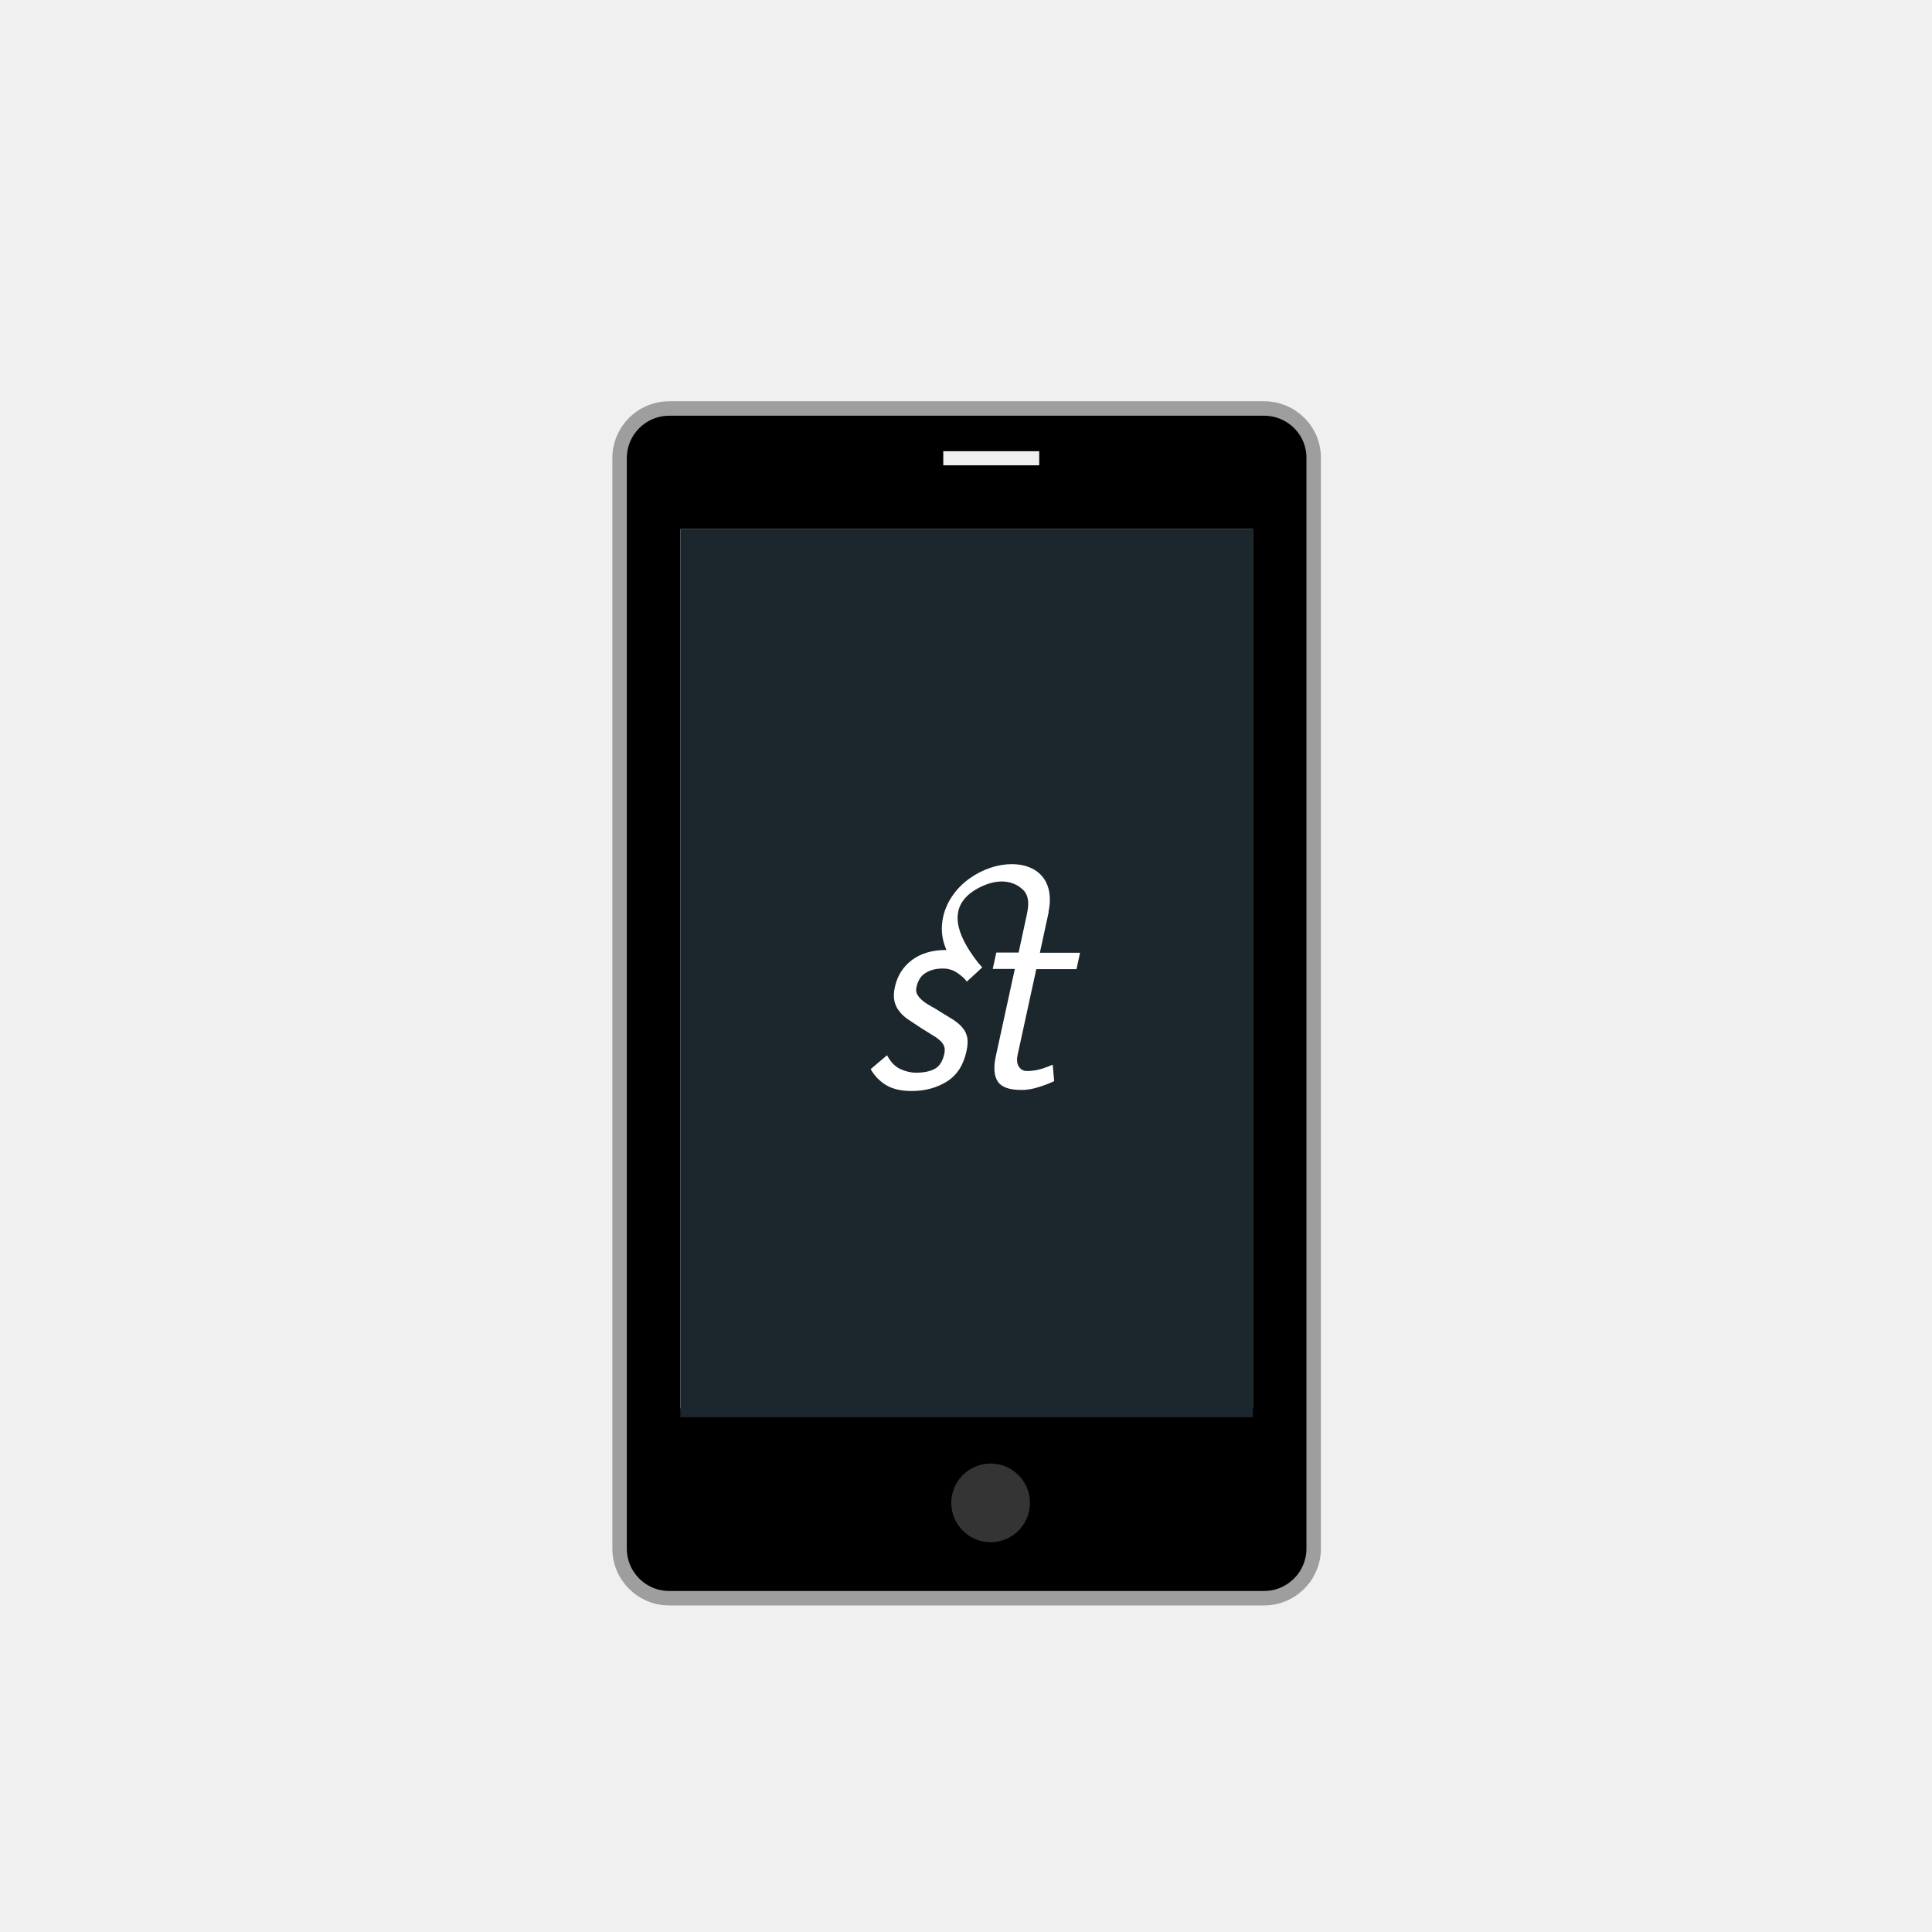
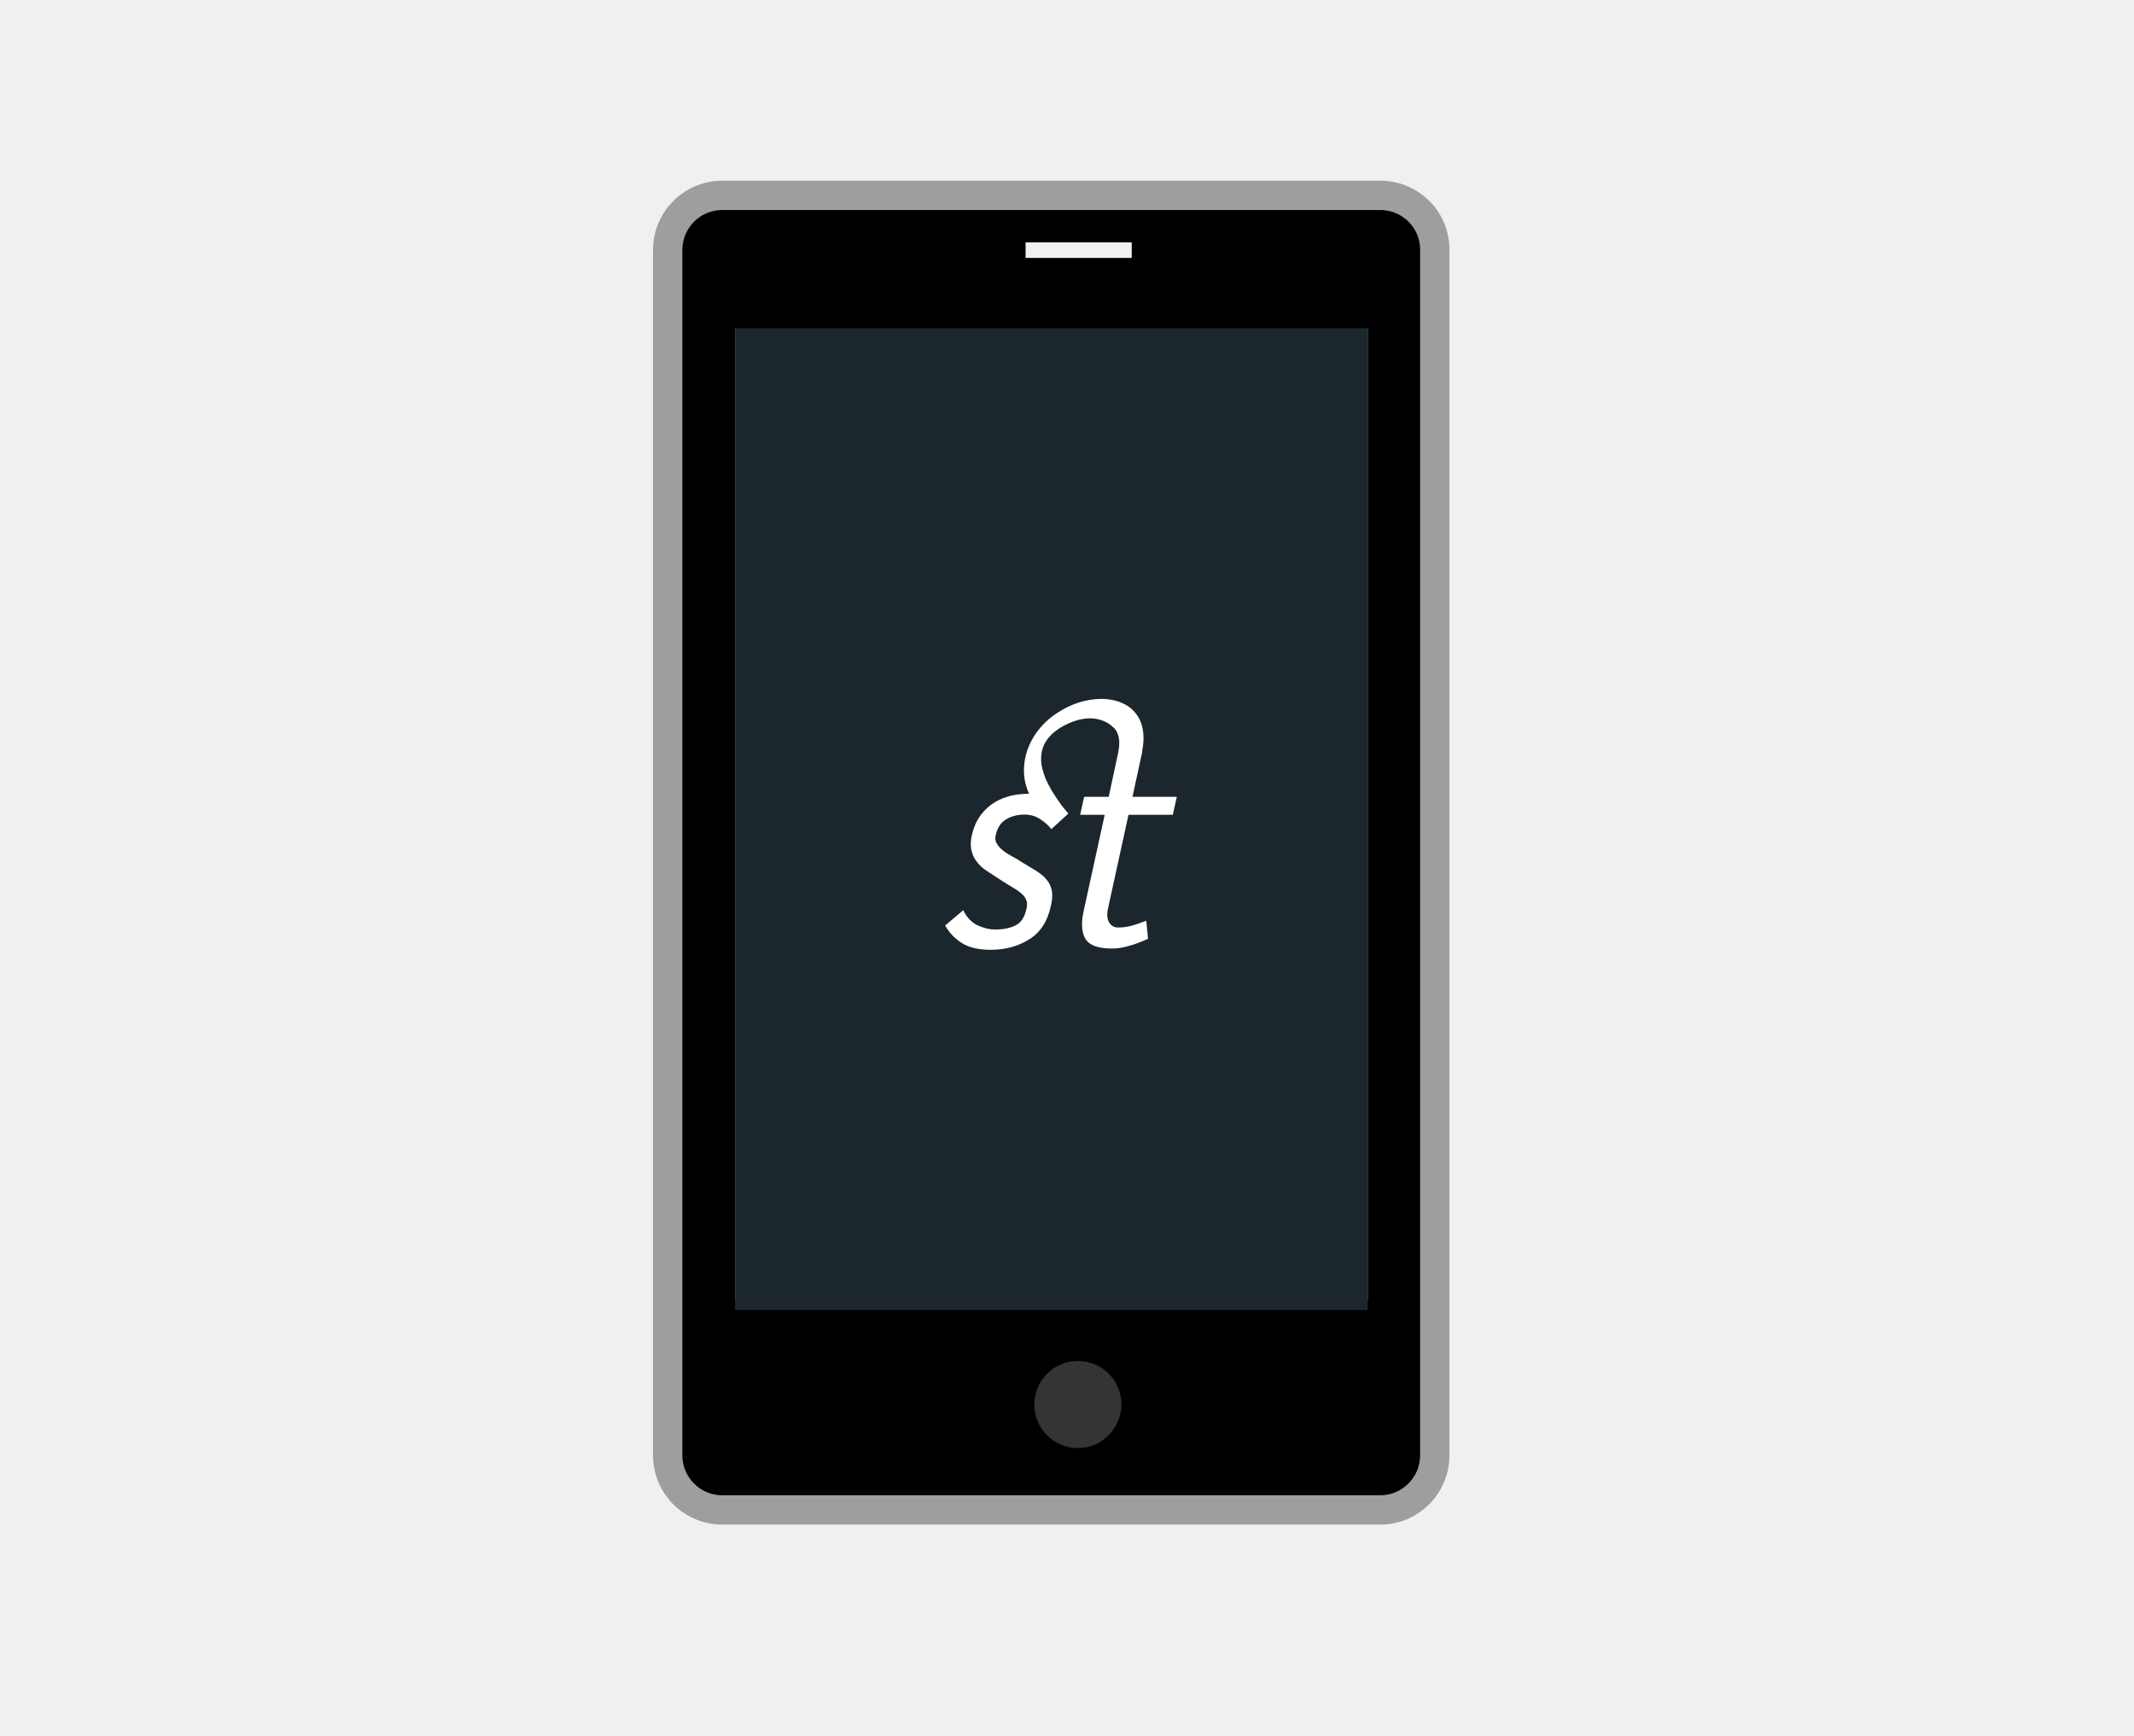
- <svg xmlns="http://www.w3.org/2000/svg" version="1.1" x="0px" y="0px" viewBox="-3985.9 -1380 918 918" enable-background="new -3985.9 -1380 918 918" xml:space="preserve">
+ <svg xmlns="http://www.w3.org/2000/svg" version="1.1" id="Layer_1" x="0px" y="0px" viewBox="-54.2 -135.2 852.1 693.1" enable-background="new -54.2 -135.2 852.1 693.1" xml:space="preserve">
  <g id="Layer_2" display="none">
</g>
-   <g id="Layer_1">
-     <circle fill="#343435" cx="-3515.2" cy="-666.1" r="23.4" />
-     <path d="M-3385.9-1185.9h-282.6c-13.1,0-23.6,10.6-23.6,23.6v518.1c0,13.1,10.6,23.6,23.6,23.6h282.6c13.1,0,23.6-10.6,23.6-23.6   v-518.1C-3362.2-1175.4-3372.8-1185.9-3385.9-1185.9z M-3537.7-1165.6h45.6v6.7h-45.6V-1165.6z M-3515.2-647.2   c-10.3,0-18.7-8.4-18.7-18.7s8.4-18.7,18.7-18.7c10.3,0,18.7,8.4,18.7,18.7C-3496.5-655.6-3504.9-647.2-3515.2-647.2z    M-3390.6-710.8h-272v-417.8h272V-710.8z" />
-     <path fill="none" stroke="#9E9E9E" stroke-width="6.876" stroke-miterlimit="10" d="M-3385.3-1185.9h-282.6   c-13.1,0-23.6,10.6-23.6,23.6v518.1c0,13.1,10.6,23.6,23.6,23.6h282.6c13.1,0,23.6-10.6,23.6-23.6v-518.1   C-3361.6-1175.4-3372.2-1185.9-3385.3-1185.9z" />
-     <rect x="-3662.6" y="-1128.6" fill="#1C262D" width="272" height="422" />
-     <path fill="#FFFFFF" d="M-3492.6-871.7c-1.8,0.4-3.6,0.6-5.4,0.6c-1.6,0-2.9-0.7-3.8-2.1c-0.9-1.4-1.1-3.3-0.5-5.9l8.8-40.4h19.1   l1.7-7.8h-19.1l4.2-19.4h-0.1c1.5-7.2,0.3-13.1-3.1-17c-3.4-4-8.8-5.7-14.3-5.7c-6.6,0-13.7,2.3-19.8,6.6   c-6.1,4.2-11.2,10.8-12.9,18.6c-1.1,5.4-0.7,10.3,1.6,15.6c-0.1,0-0.2,0-0.3,0c-6.4,0-11.8,1.6-16,4.7c-4.3,3.2-7,7.5-8.2,12.9   c-0.6,2.6-0.6,4.9-0.2,6.7c0.4,1.8,1.2,3.5,2.4,4.9c1.1,1.5,2.6,2.8,4.4,4c1.8,1.2,3.8,2.5,5.9,3.9c1.7,1.1,3.3,2.1,4.8,3   c1.5,0.9,2.8,1.7,3.8,2.6c1,0.8,1.8,1.8,2.2,2.8c0.5,1,0.5,2.3,0.2,3.8c-0.8,3.6-2.3,6-4.6,7.2c-2.3,1.2-5.2,1.8-8.9,1.8   c-2.4,0-4.9-0.6-7.3-1.7c-2.5-1.1-4.7-3.3-6.4-6.6l-7.8,6.6c1.9,3.4,4.5,5.9,7.5,7.7c3.1,1.8,7.1,2.7,12,2.7   c6.3,0,11.9-1.5,16.7-4.5c4.8-3,7.9-7.8,9.3-14.3c0.6-2.6,0.7-4.9,0.4-6.6c-0.4-1.8-1.1-3.4-2.3-4.7c-1.1-1.4-2.6-2.6-4.4-3.8   c-1.8-1.1-3.9-2.4-6.2-3.8c-1.2-0.8-2.5-1.6-4-2.4c-1.4-0.8-2.8-1.6-3.9-2.5c-1.2-0.9-2.1-1.9-2.8-3c-0.7-1.1-0.9-2.4-0.5-3.9   c0.7-3.1,2.1-5.3,4.3-6.6c2.2-1.4,4.9-2.1,8.2-2.1c2.4,0,4.6,0.6,6.6,1.9c2,1.3,3.6,2.7,4.8,4.3l7.3-6.7c-0.5-0.7-1.2-1.4-1.8-2.1   c-0.9-1.1-1.7-2.2-2.4-3.2l0,0c-9.1-12.7-11.7-25,2.5-32.5c9.9-5.2,16.7-2.8,20.2,0.1c0,0,0,0,0,0c0.2,0.1,0.3,0.3,0.4,0.4   c0.3,0.3,0.7,0.5,1,0.9c1.6,1.9,2.6,4.9,1.5,10.2l-0.2,1.1h0l-3.9,18h-10.6l-1.7,7.8h10.5l-9,41.3c-1.2,5.4-0.9,9.5,0.9,12.2   c1.8,2.7,5.5,4,11.3,4c2.5,0,5.1-0.4,7.9-1.3c2.7-0.8,5.3-1.8,7.6-2.9l-0.7-7.8C-3488.6-872.9-3490.8-872.1-3492.6-871.7" />
+   <g id="Layer_1_1_">
+     <circle fill="#343435" cx="376.2" cy="425.6" r="21.7" />
+     <path d="M496.3-57.2H233.8c-12.2,0-21.9,9.8-21.9,21.9v481.2c0,12.2,9.8,21.9,21.9,21.9h262.5c12.2,0,21.9-9.8,21.9-21.9V-35.3   C518.3-47.5,508.4-57.2,496.3-57.2z M355.3-38.4h42.4v6.2h-42.4V-38.4z M376.2,443.1c-9.6,0-17.4-7.8-17.4-17.4s7.8-17.4,17.4-17.4   c9.6,0,17.4,7.8,17.4,17.4C393.5,435.3,385.7,443.1,376.2,443.1z M491.9,384.1H239.3V-4h252.6V384.1z" />
+     <path fill="none" stroke="#9E9E9E" stroke-width="11.725" stroke-miterlimit="10" d="M496.8-57.2H234.3c-12.2,0-21.9,9.8-21.9,21.9   v481.2c0,12.2,9.8,21.9,21.9,21.9h262.5c12.2,0,21.9-9.8,21.9-21.9V-35.3C518.8-47.5,509-57.2,496.8-57.2z" />
+     <rect x="239.3" y="-4" fill="#1C262D" width="252.6" height="392" />
+     <path fill="#FFFFFF" d="M397.2,234.6c-1.7,0.4-3.3,0.6-5,0.6c-1.5,0-2.7-0.7-3.5-2c-0.8-1.3-1-3.1-0.5-5.5l8.2-37.5h17.7l1.6-7.2   h-17.7l3.9-18h-0.1c1.4-6.7,0.3-12.2-2.9-15.8c-3.2-3.7-8.2-5.3-13.3-5.3c-6.1,0-12.7,2.1-18.4,6.1c-5.7,3.9-10.4,10-12,17.3   c-1,5-0.7,9.6,1.5,14.5c-0.1,0-0.2,0-0.3,0c-5.9,0-11,1.5-14.9,4.4c-4,3-6.5,7-7.6,12c-0.6,2.4-0.6,4.6-0.2,6.2   c0.4,1.7,1.1,3.3,2.2,4.6c1,1.4,2.4,2.6,4.1,3.7c1.7,1.1,3.5,2.3,5.5,3.6c1.6,1,3.1,2,4.5,2.8c1.4,0.8,2.6,1.6,3.5,2.4   c0.9,0.7,1.7,1.7,2,2.6c0.5,0.9,0.5,2.1,0.2,3.5c-0.7,3.3-2.1,5.6-4.3,6.7s-4.8,1.7-8.3,1.7c-2.2,0-4.6-0.6-6.8-1.6   c-2.3-1-4.4-3.1-5.9-6.1l-7.2,6.1c1.8,3.2,4.2,5.5,7,7.2c2.9,1.7,6.6,2.5,11.1,2.5c5.9,0,11.1-1.4,15.5-4.2   c4.5-2.8,7.3-7.2,8.6-13.3c0.6-2.4,0.7-4.6,0.4-6.1c-0.4-1.7-1-3.2-2.1-4.4c-1-1.3-2.4-2.4-4.1-3.5c-1.7-1-3.6-2.2-5.8-3.5   c-1.1-0.7-2.3-1.5-3.7-2.2c-1.3-0.7-2.6-1.5-3.6-2.3c-1.1-0.8-2-1.8-2.6-2.8c-0.7-1-0.8-2.2-0.5-3.6c0.7-2.9,2-4.9,4-6.1   c2-1.3,4.6-2,7.6-2c2.2,0,4.3,0.6,6.1,1.8c1.9,1.2,3.3,2.5,4.5,4l6.8-6.2c-0.5-0.7-1.1-1.3-1.7-2c-0.8-1-1.6-2-2.2-3l0,0   c-8.5-11.8-10.9-23.2,2.3-30.2c9.2-4.8,15.5-2.6,18.8,0.1l0,0c0.2,0.1,0.3,0.3,0.4,0.4c0.3,0.3,0.7,0.5,0.9,0.8   c1.5,1.8,2.4,4.6,1.4,9.5l-0.2,1l0,0l-3.6,16.7h-9.8l-1.6,7.2h9.8l-8.4,38.4c-1.1,5-0.8,8.8,0.8,11.3c1.7,2.5,5.1,3.7,10.5,3.7   c2.3,0,4.7-0.4,7.3-1.2c2.5-0.7,4.9-1.7,7.1-2.7l-0.7-7.2C400.9,233.5,398.8,234.2,397.2,234.6" />
  </g>
</svg>
